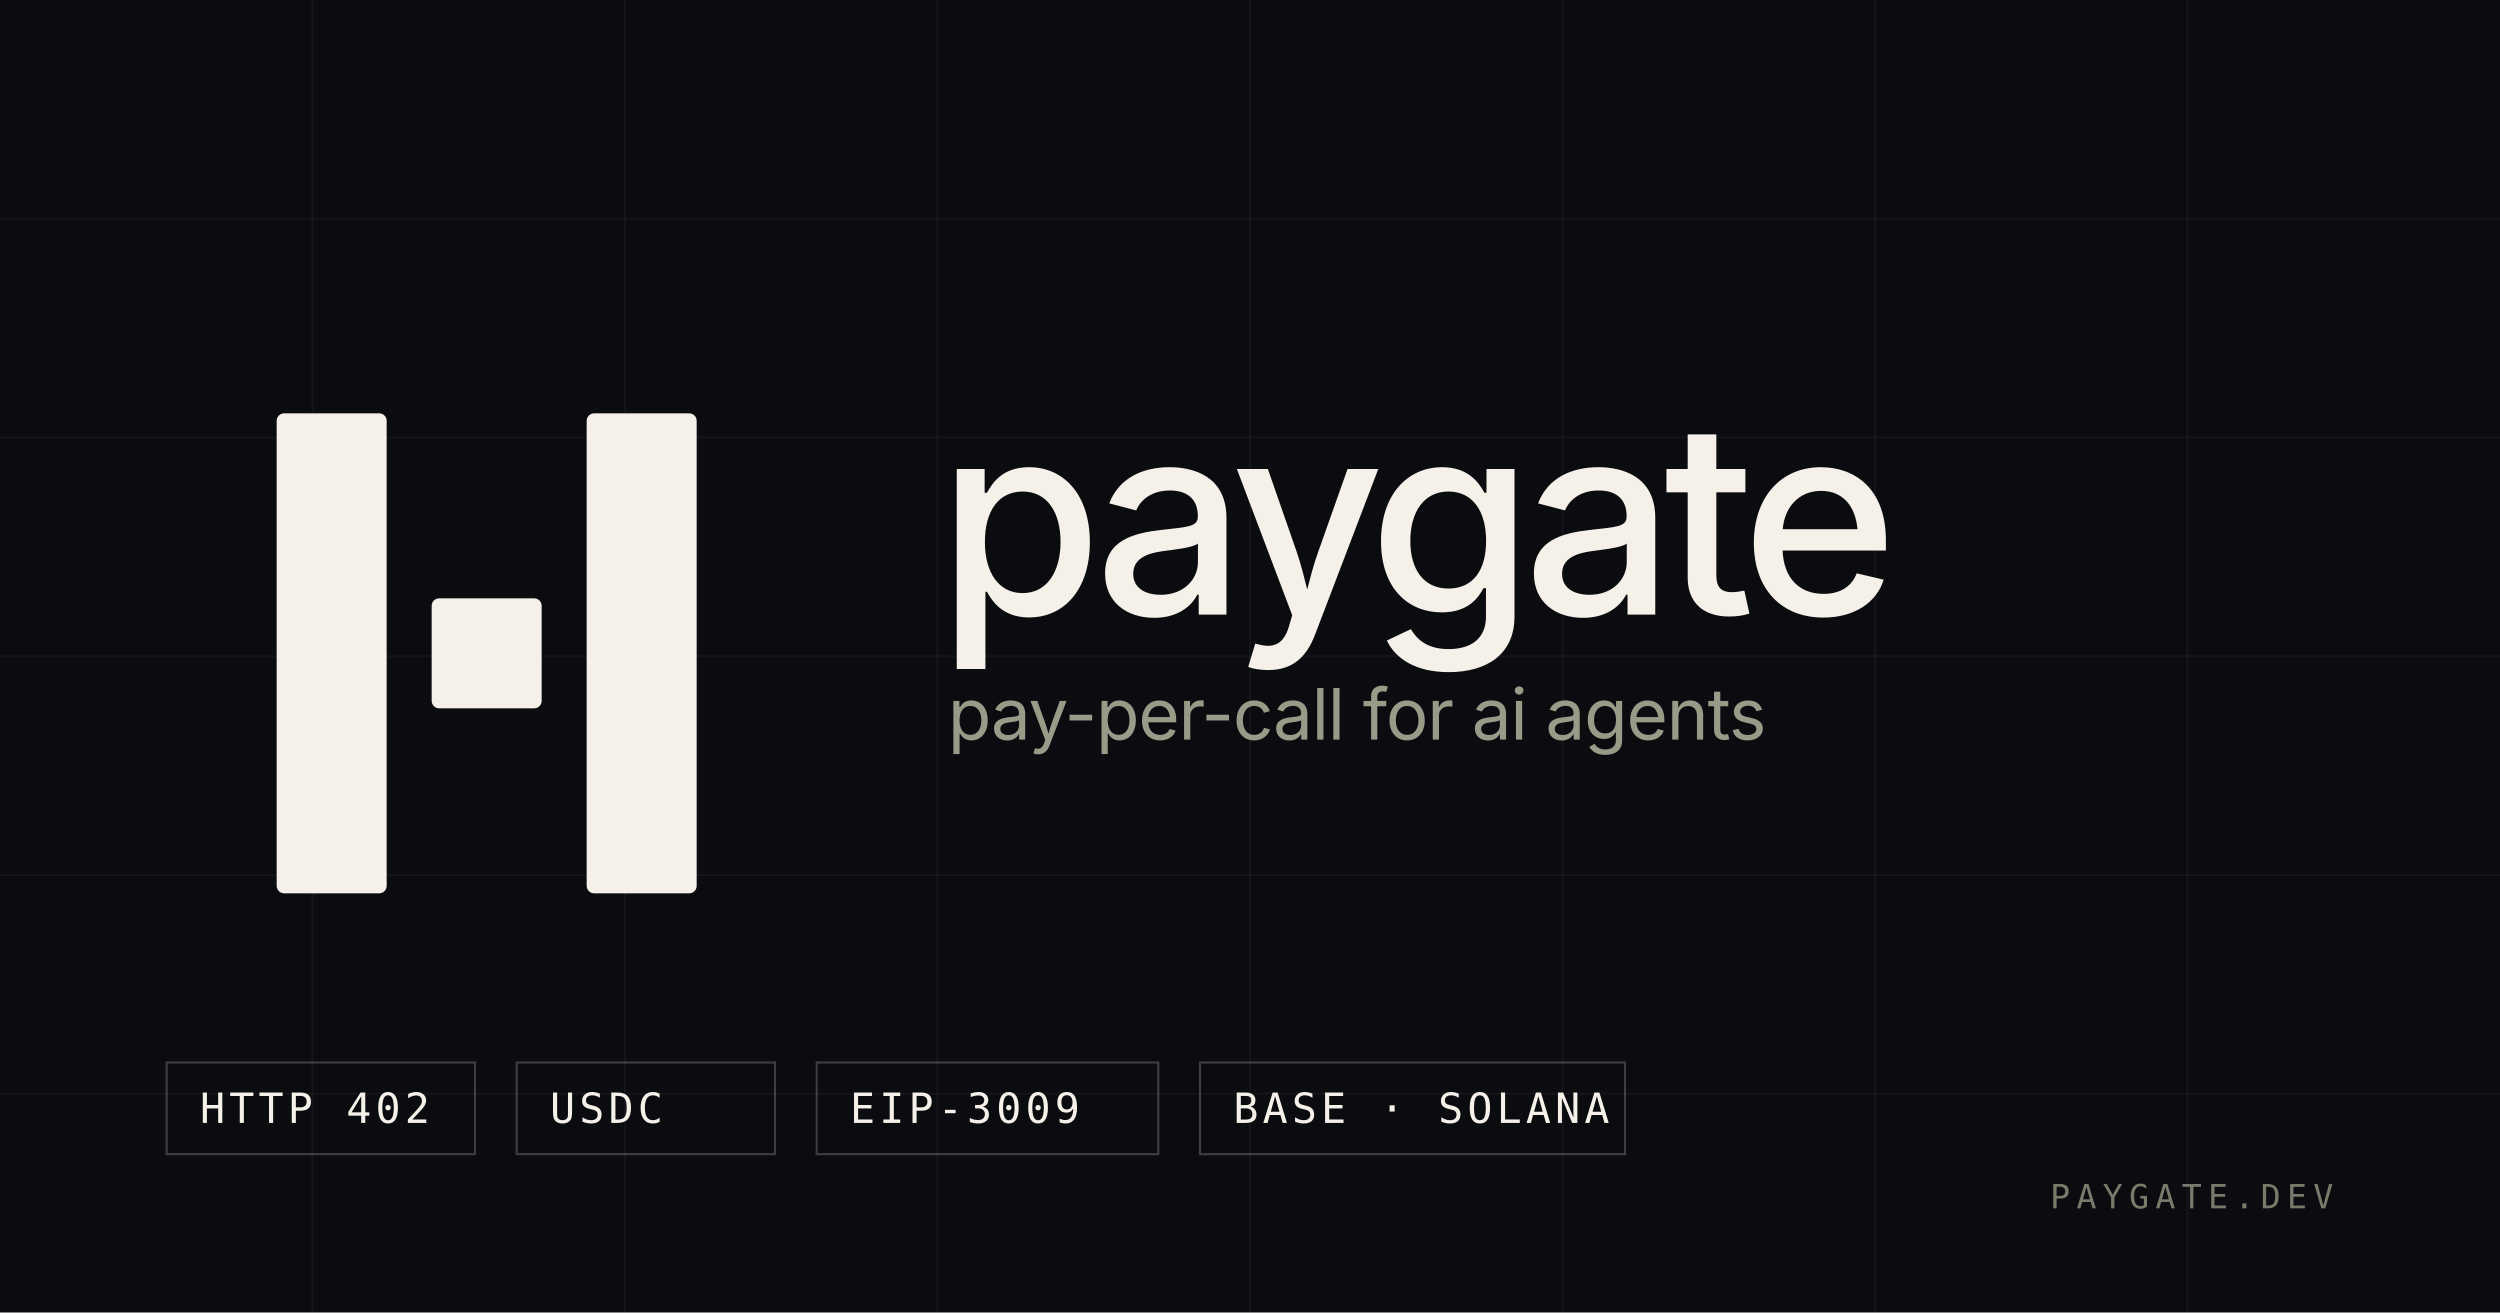
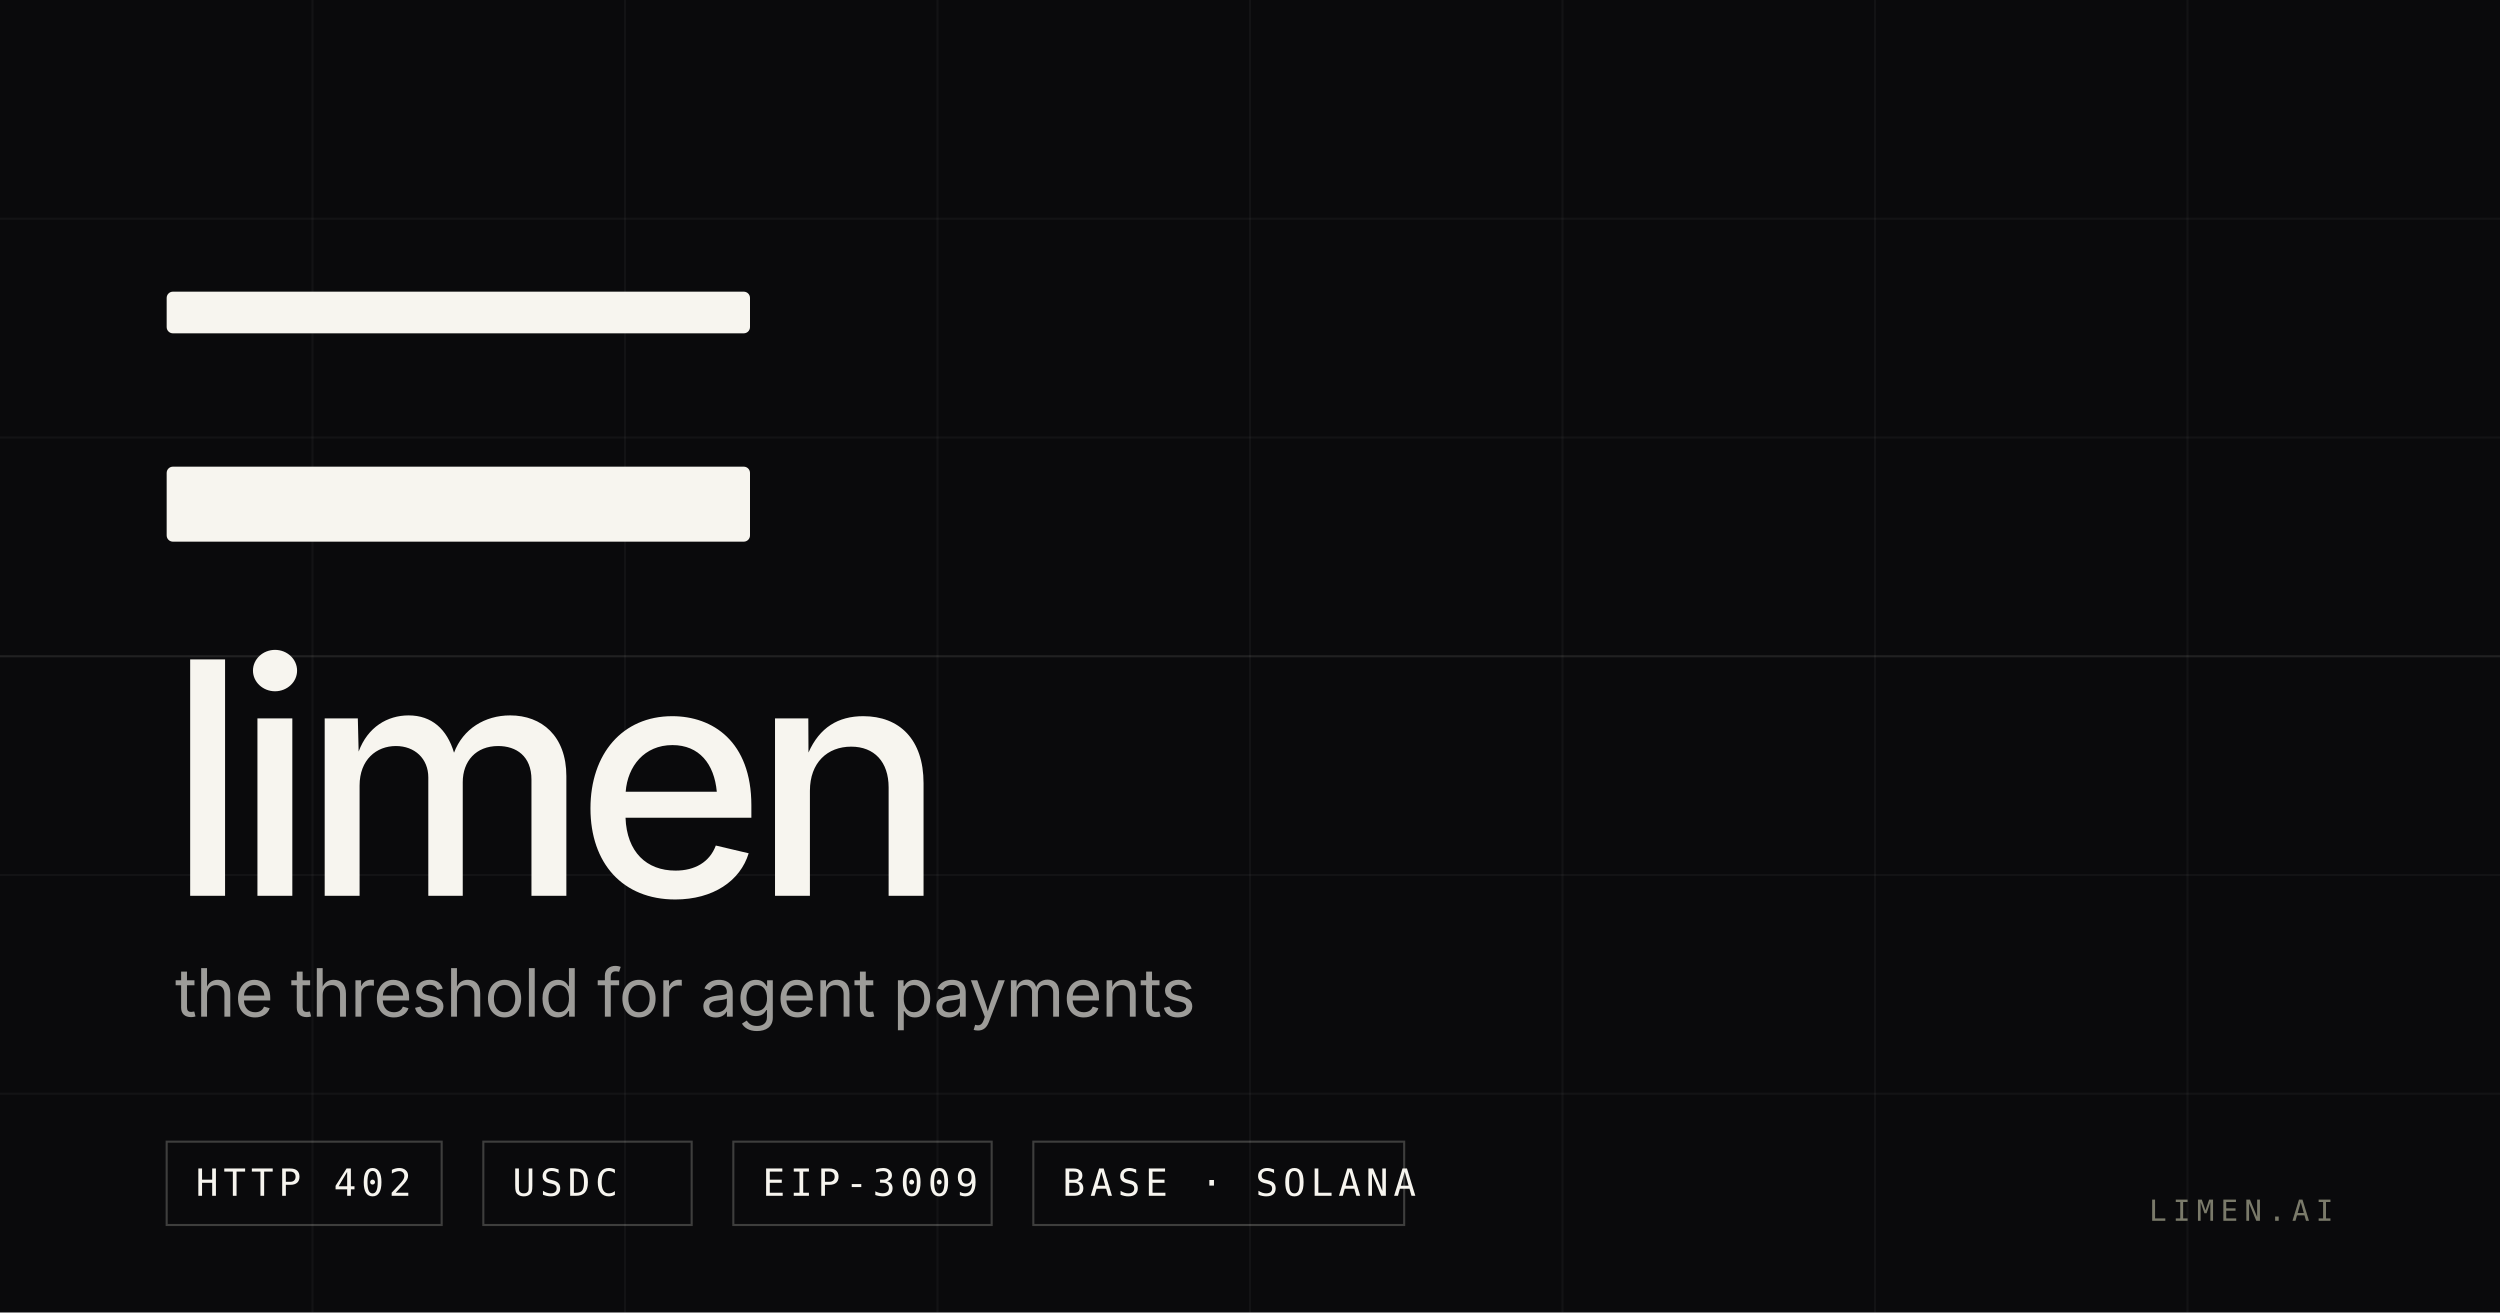
- <svg xmlns="http://www.w3.org/2000/svg" viewBox="0 0 1200 630" role="img" aria-label="PayGate — x402 paywall for AI agent traffic">
-   <rect width="1200" height="630" fill="#0A0C10" />
-   <g stroke="#F5F1E8" stroke-opacity="0.04" stroke-width="1">
-     <path d="M 0 105 H 1200 M 0 210 H 1200 M 0 315 H 1200 M 0 420 H 1200 M 0 525 H 1200" />
+ <svg xmlns="http://www.w3.org/2000/svg" viewBox="0 0 1200 630" role="img" aria-label="Limen — the threshold for agent payments">
+   <rect width="1200" height="630" fill="#0A0A0C" />
+   <g stroke="#F7F5EF" stroke-opacity="0.04" stroke-width="1">
+     <path d="M 0 105 H 1200 M 0 210 H 1200 M 0 420 H 1200 M 0 525 H 1200" />
    <path d="M 150 0 V 630 M 300 0 V 630 M 450 0 V 630 M 600 0 V 630 M 750 0 V 630 M 900 0 V 630 M 1050 0 V 630" />
  </g>
-   <g fill="#F5F1E8" transform="translate(80,160) scale(1.2)">
-     <rect x="44" y="32" width="44" height="192" rx="3" />
-     <rect x="168" y="32" width="44" height="192" rx="3" />
-     <rect x="106" y="106" width="44" height="44" rx="3" />
+   <line x1="0" y1="315" x2="1200" y2="315" stroke="#F7F5EF" stroke-opacity="0.10" stroke-width="1" />
+   <g fill="#F7F5EF" transform="translate(80,140)">
+     <rect x="0" y="0" width="280" height="20" rx="3" />
+     <rect x="0" y="84" width="280" height="36" rx="3" />
  </g>
-   <text x="450" y="295" font-family="'Space Grotesk', 'Inter', system-ui, sans-serif" font-weight="500" font-size="128" letter-spacing="-0.04em" fill="#F5F1E8">paygate</text>
-   <text x="455" y="355" font-family="'Space Grotesk', 'Inter', system-ui, sans-serif" font-weight="400" font-size="34" letter-spacing="-0.015em" fill="#9A9A88">pay-per-call for ai agents</text>
-   <g font-family="ui-monospace, 'JetBrains Mono', 'SF Mono', Menlo, monospace" font-size="20" fill="#F5F1E8">
-     <g transform="translate(80,510)">
-       <rect width="148" height="44" fill="none" stroke="#F5F1E8" stroke-opacity="0.22" />
-       <text x="16" y="29" letter-spacing="2">HTTP 402</text>
+   <text x="80" y="430" font-family="'Space Grotesk', 'Inter', system-ui, sans-serif" font-weight="500" font-size="156" letter-spacing="-0.045em" fill="#F7F5EF">limen</text>
+   <text x="84" y="488" font-family="'Space Grotesk', 'Inter', system-ui, sans-serif" font-weight="400" font-size="32" letter-spacing="-0.012em" fill="#F7F5EF" fill-opacity="0.62">the threshold for agent payments</text>
+   <g font-family="ui-monospace, 'JetBrains Mono', 'SF Mono', Menlo, monospace" font-size="18" fill="#F7F5EF">
+     <g transform="translate(80,548)">
+       <rect width="132" height="40" fill="none" stroke="#F7F5EF" stroke-opacity="0.22" />
+       <text x="14" y="26" letter-spacing="2.4">HTTP 402</text>
    </g>
-     <g transform="translate(248,510)">
-       <rect width="124" height="44" fill="none" stroke="#F5F1E8" stroke-opacity="0.22" />
-       <text x="16" y="29" letter-spacing="2">USDC</text>
+     <g transform="translate(232,548)">
+       <rect width="100" height="40" fill="none" stroke="#F7F5EF" stroke-opacity="0.22" />
+       <text x="14" y="26" letter-spacing="2.4">USDC</text>
    </g>
-     <g transform="translate(392,510)">
-       <rect width="164" height="44" fill="none" stroke="#F5F1E8" stroke-opacity="0.22" />
-       <text x="16" y="29" letter-spacing="2">EIP-3009</text>
+     <g transform="translate(352,548)">
+       <rect width="124" height="40" fill="none" stroke="#F7F5EF" stroke-opacity="0.22" />
+       <text x="14" y="26" letter-spacing="2.4">EIP-3009</text>
    </g>
-     <g transform="translate(576,510)">
-       <rect width="204" height="44" fill="none" stroke="#F5F1E8" stroke-opacity="0.22" />
-       <text x="16" y="29" letter-spacing="2">BASE · SOLANA</text>
+     <g transform="translate(496,548)">
+       <rect width="178" height="40" fill="none" stroke="#F7F5EF" stroke-opacity="0.22" />
+       <text x="14" y="26" letter-spacing="2.4">BASE · SOLANA</text>
    </g>
  </g>
-   <text x="1120" y="580" text-anchor="end" font-family="ui-monospace, 'JetBrains Mono', monospace" font-size="16" letter-spacing="3" fill="#7A7A6A">PAYGATE.DEV</text>
+   <text x="1120" y="586" text-anchor="end" font-family="ui-monospace, 'JetBrains Mono', monospace" font-size="14" letter-spacing="3" fill="#7A7A6A">LIMEN.AI</text>
</svg>
